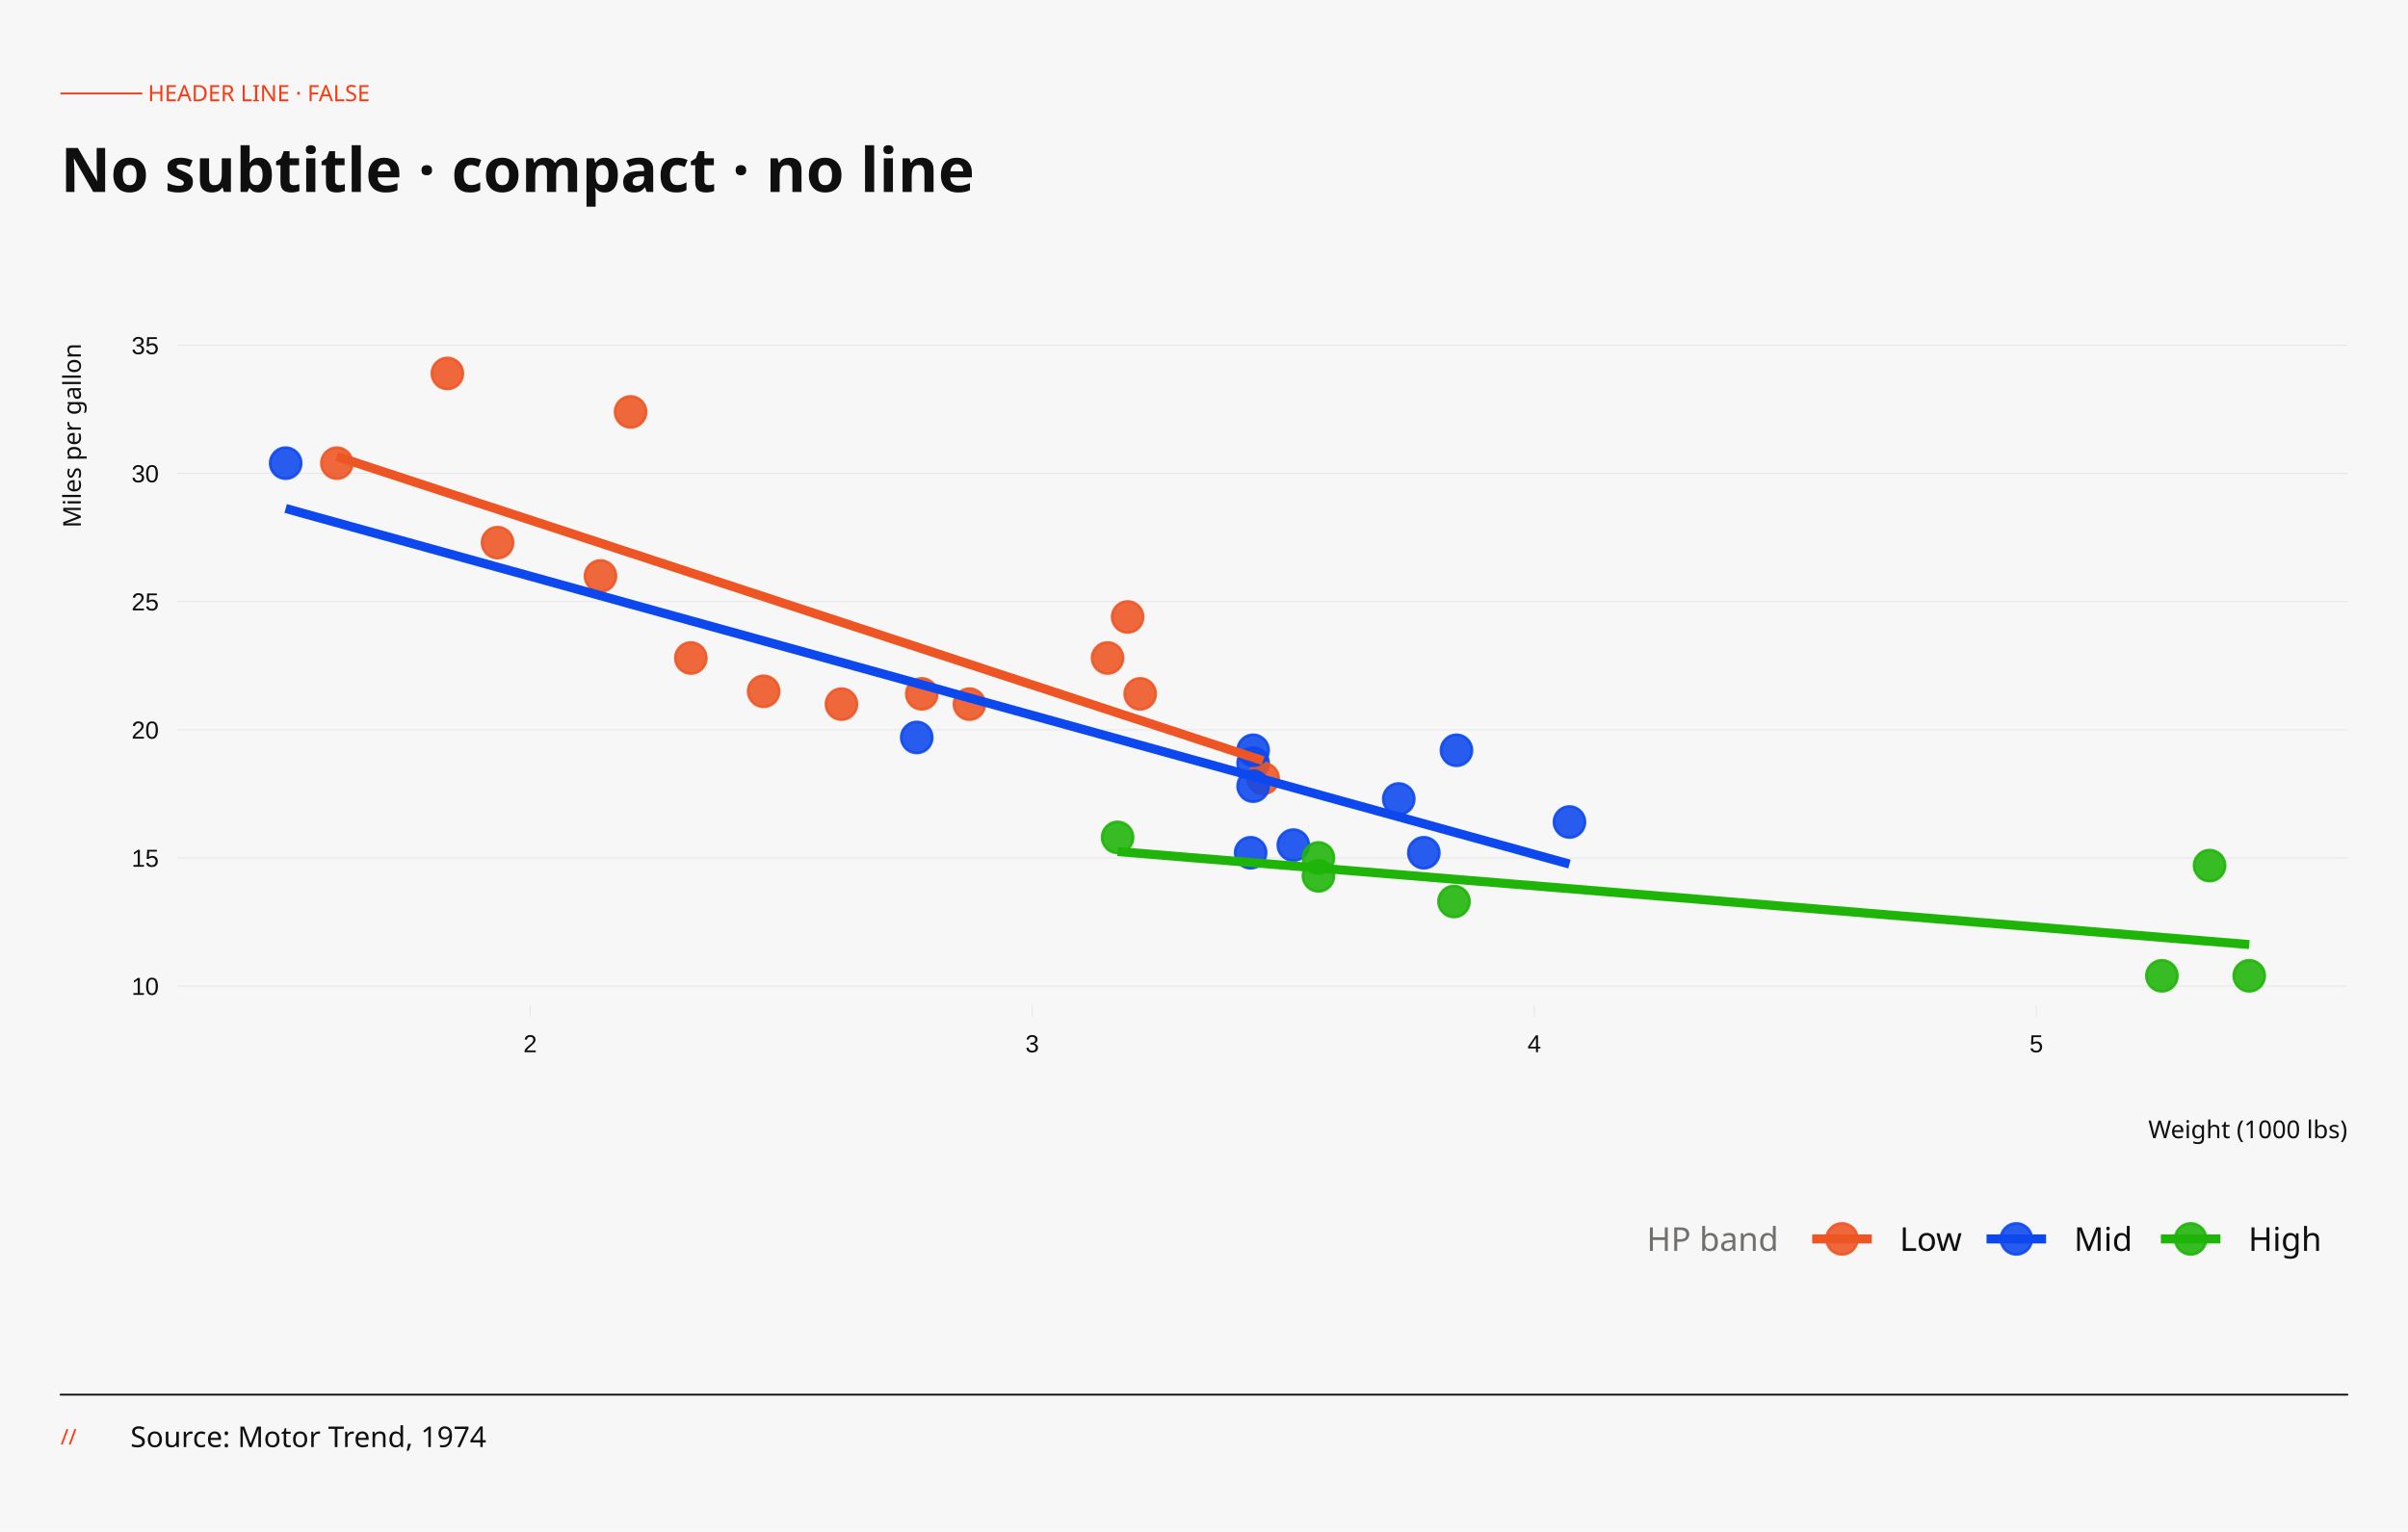
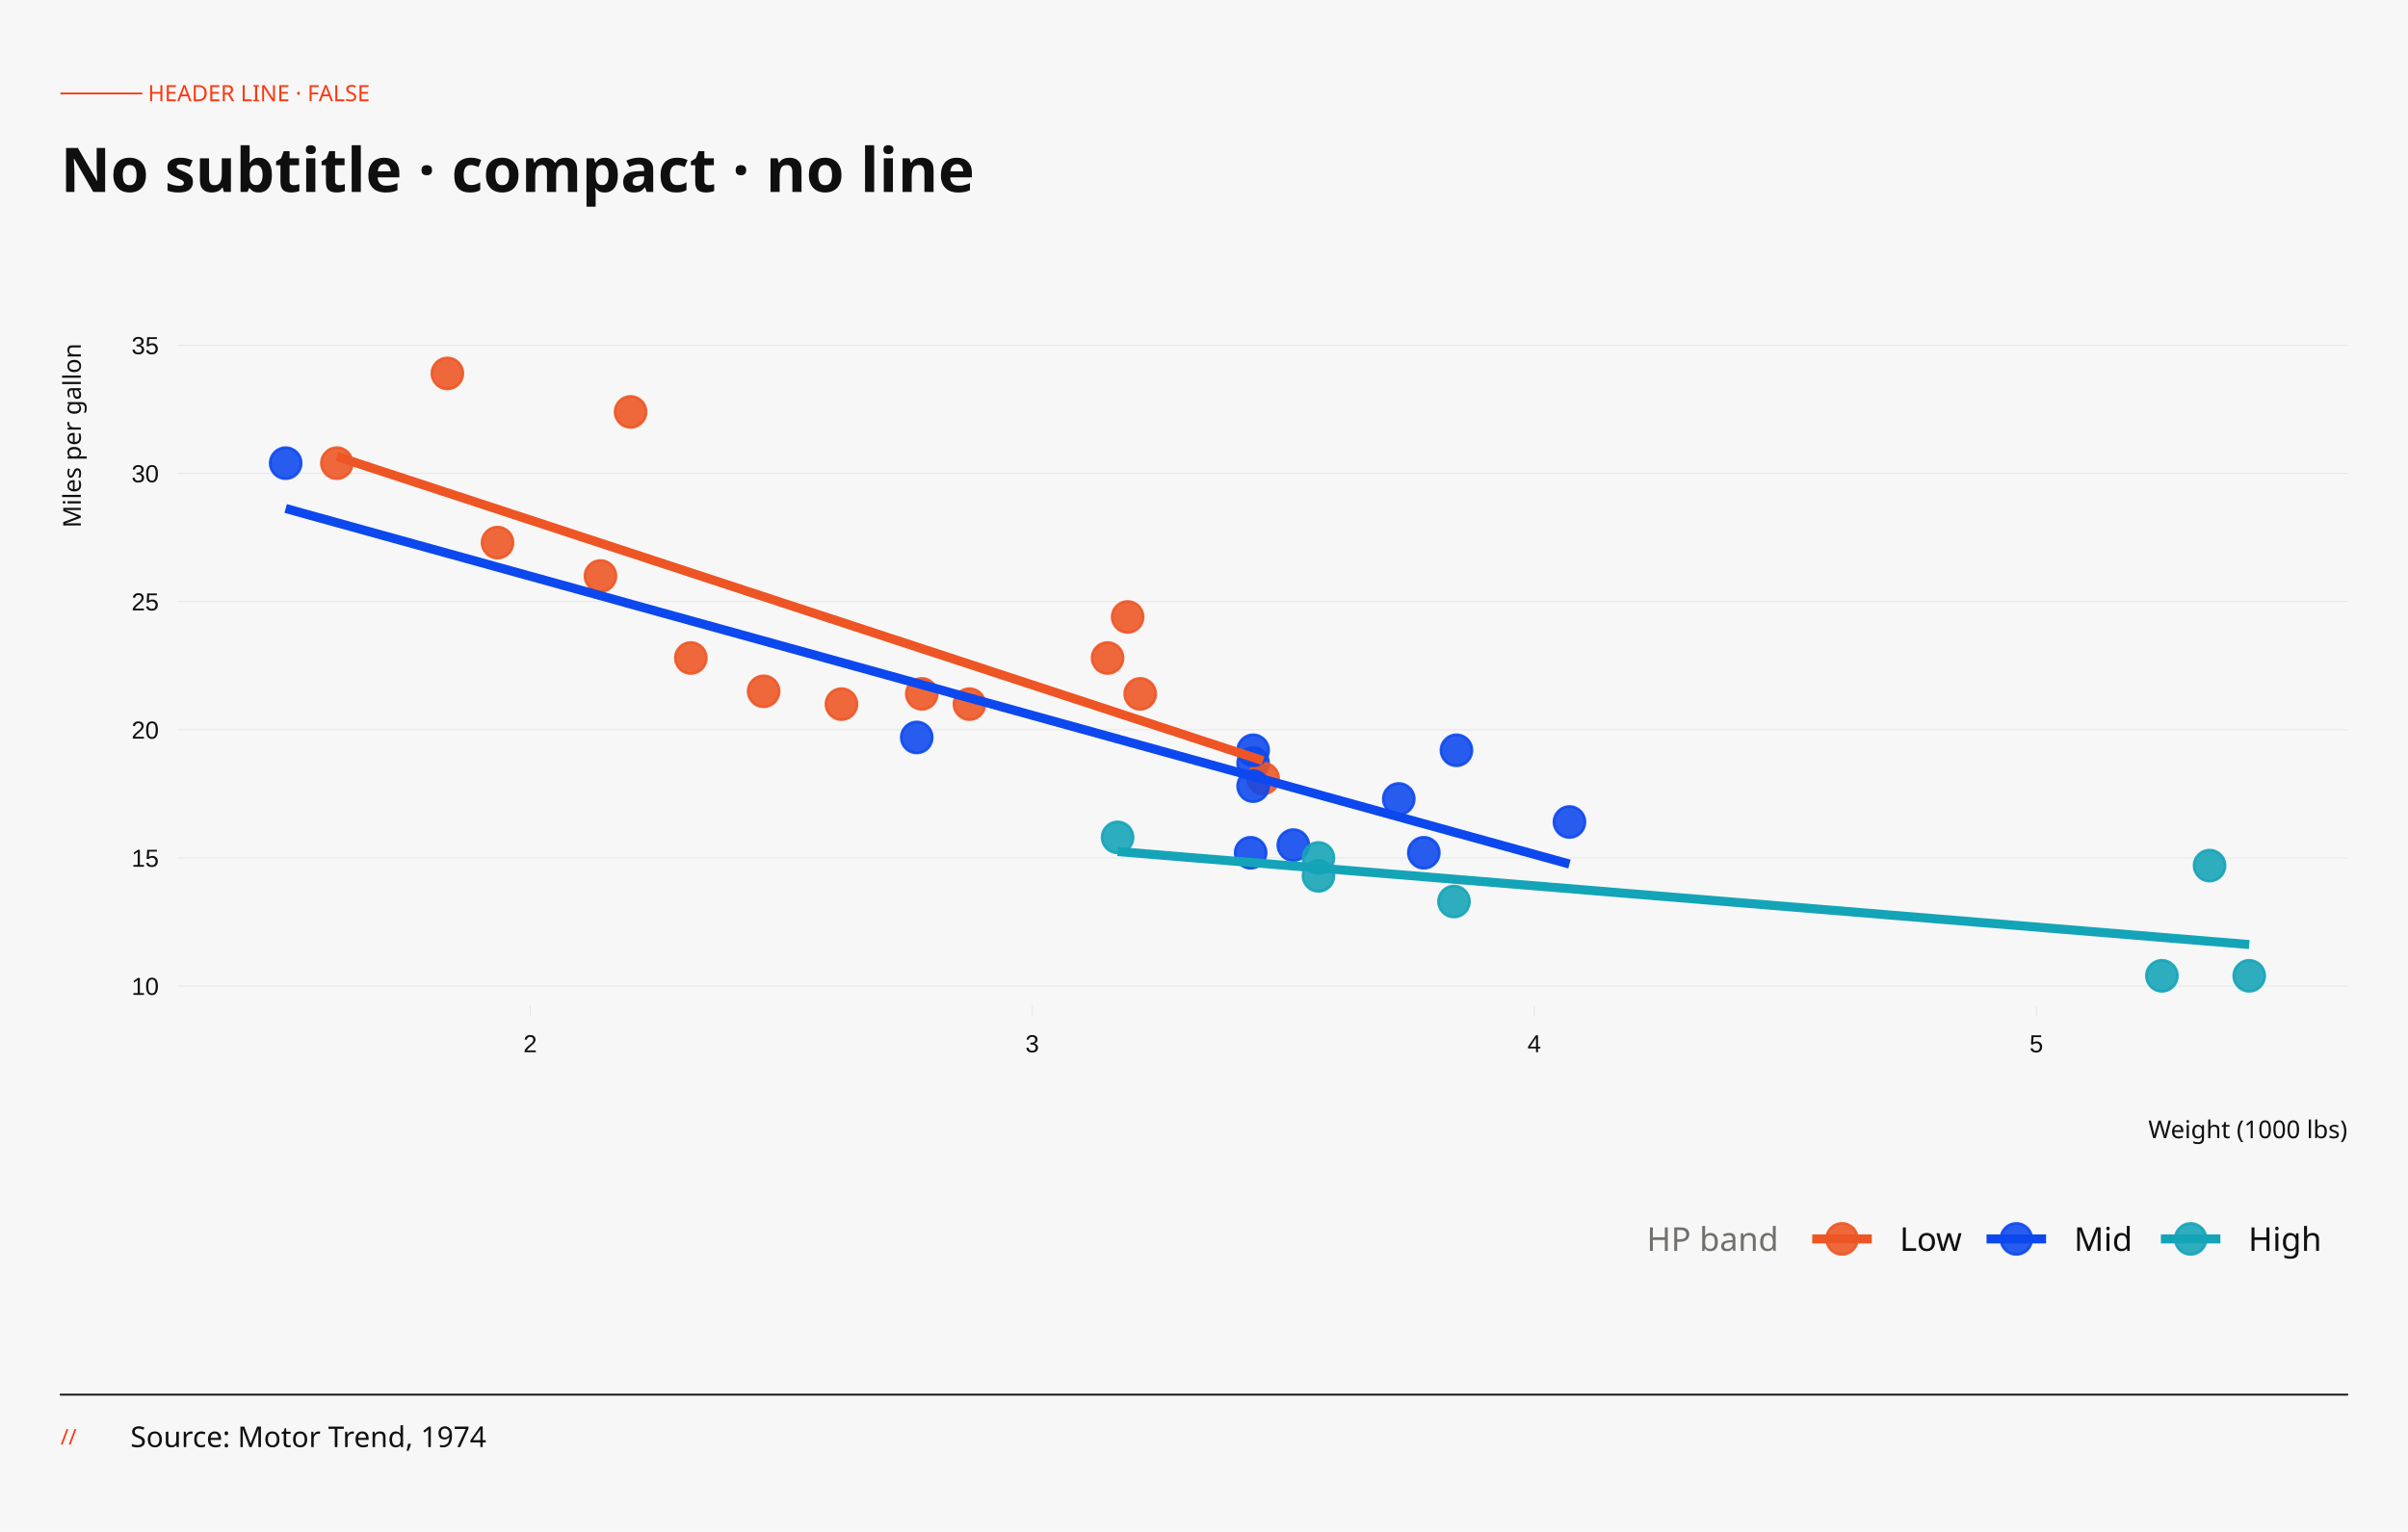
<svg xmlns="http://www.w3.org/2000/svg" width="396.00pt" height="252.00pt" viewBox="0 0 396.00 252.00">
  <g class="svglite">
    <defs>
      <style type="text/css">
    .svglite line, .svglite polyline, .svglite polygon, .svglite path, .svglite rect, .svglite circle {
      fill: none;
      stroke: #000000;
      stroke-linecap: round;
      stroke-linejoin: round;
      stroke-miterlimit: 10.00;
    }
    .svglite text {
      white-space: pre;
    }
    .svglite g.glyphgroup path {
      fill: inherit;
      stroke: none;
    }
  </style>
    </defs>
    <rect width="100%" height="100%" style="stroke: none; fill: none;" />
    <defs>
      <clipPath id="cpMC4wMHwzOTYuMDB8MC4wMHwyNTIuMDA=">
        <rect x="0.00" y="0.00" width="396.00" height="252.00" />
      </clipPath>
    </defs>
    <g clip-path="url(#cpMC4wMHwzOTYuMDB8MC4wMHwyNTIuMDA=)">
      <rect x="-0" y="0.00" width="396.00" height="252.00" style="stroke-width: 0.65; stroke: none; fill: #F7F7F7;" />
    </g>
    <defs>
      <clipPath id="cpMzAuODN8Mzg2LjA0fDU2LjQ4fDE2NS40OA==">
        <rect x="30.83" y="56.48" width="355.20" height="109.00" />
      </clipPath>
    </defs>
    <g clip-path="url(#cpMzAuODN8Mzg2LjA0fDU2LjQ4fDE2NS40OA==)">
      <rect x="30.83" y="56.48" width="355.20" height="109.00" style="stroke-width: 0.65; stroke: none; fill: #F7F7F7;" />
      <polyline points="30.83,162.21 386.04,162.21 " style="stroke-width: 0.15; stroke: #E4E4E4; stroke-linecap: butt;" />
      <polyline points="30.83,141.13 386.04,141.13 " style="stroke-width: 0.15; stroke: #E4E4E4; stroke-linecap: butt;" />
      <polyline points="30.83,120.05 386.04,120.05 " style="stroke-width: 0.15; stroke: #E4E4E4; stroke-linecap: butt;" />
      <polyline points="30.83,98.96 386.04,98.96 " style="stroke-width: 0.15; stroke: #E4E4E4; stroke-linecap: butt;" />
      <polyline points="30.83,77.88 386.04,77.88 " style="stroke-width: 0.15; stroke: #E4E4E4; stroke-linecap: butt;" />
      <polyline points="30.83,56.80 386.04,56.80 " style="stroke-width: 0.15; stroke: #E4E4E4; stroke-linecap: butt;" />
      <circle cx="138.38" cy="115.83" r="2.56" style="stroke-width: 0.43; stroke: #EE5524; stroke-opacity: 0.88; fill: #EE5524; fill-opacity: 0.88;" />
      <circle cx="159.43" cy="115.83" r="2.56" style="stroke-width: 0.43; stroke: #EE5524; stroke-opacity: 0.88; fill: #EE5524; fill-opacity: 0.88;" />
      <circle cx="113.61" cy="108.24" r="2.56" style="stroke-width: 0.43; stroke: #EE5524; stroke-opacity: 0.88; fill: #EE5524; fill-opacity: 0.88;" />
      <circle cx="187.51" cy="114.14" r="2.56" style="stroke-width: 0.43; stroke: #EE5524; stroke-opacity: 0.88; fill: #EE5524; fill-opacity: 0.88;" />
      <circle cx="206.08" cy="125.53" r="2.56" style="stroke-width: 0.43; stroke: #0C48ED; stroke-opacity: 0.88; fill: #0C48ED; fill-opacity: 0.88;" />
      <circle cx="207.73" cy="128.06" r="2.56" style="stroke-width: 0.43; stroke: #EE5524; stroke-opacity: 0.88; fill: #EE5524; fill-opacity: 0.88;" />
-       <circle cx="216.82" cy="144.08" r="2.56" style="stroke-width: 0.43; stroke: #1EB508; stroke-opacity: 0.88; fill: #1EB508; fill-opacity: 0.88;" />
+       <circle cx="216.82" cy="144.08" r="2.56" style="stroke-width: 0.43; stroke: #14A4B8; stroke-opacity: 0.88; fill: #14A4B8; fill-opacity: 0.88;" />
      <circle cx="185.44" cy="101.49" r="2.56" style="stroke-width: 0.43; stroke: #EE5524; stroke-opacity: 0.88; fill: #EE5524; fill-opacity: 0.88;" />
      <circle cx="182.14" cy="108.24" r="2.56" style="stroke-width: 0.43; stroke: #EE5524; stroke-opacity: 0.88; fill: #EE5524; fill-opacity: 0.88;" />
      <circle cx="206.08" cy="123.42" r="2.56" style="stroke-width: 0.43; stroke: #0C48ED; stroke-opacity: 0.88; fill: #0C48ED; fill-opacity: 0.88;" />
      <circle cx="206.08" cy="129.32" r="2.56" style="stroke-width: 0.43; stroke: #0C48ED; stroke-opacity: 0.88; fill: #0C48ED; fill-opacity: 0.88;" />
      <circle cx="258.10" cy="135.22" r="2.56" style="stroke-width: 0.43; stroke: #0C48ED; stroke-opacity: 0.88; fill: #0C48ED; fill-opacity: 0.88;" />
      <circle cx="230.03" cy="131.43" r="2.56" style="stroke-width: 0.43; stroke: #0C48ED; stroke-opacity: 0.88; fill: #0C48ED; fill-opacity: 0.88;" />
      <circle cx="234.15" cy="140.28" r="2.56" style="stroke-width: 0.43; stroke: #0C48ED; stroke-opacity: 0.88; fill: #0C48ED; fill-opacity: 0.88;" />
-       <circle cx="355.53" cy="160.52" r="2.56" style="stroke-width: 0.43; stroke: #1EB508; stroke-opacity: 0.88; fill: #1EB508; fill-opacity: 0.88;" />
-       <circle cx="369.89" cy="160.52" r="2.56" style="stroke-width: 0.43; stroke: #1EB508; stroke-opacity: 0.88; fill: #1EB508; fill-opacity: 0.88;" />
-       <circle cx="363.37" cy="142.39" r="2.56" style="stroke-width: 0.43; stroke: #1EB508; stroke-opacity: 0.88; fill: #1EB508; fill-opacity: 0.88;" />
+       <circle cx="355.53" cy="160.52" r="2.56" style="stroke-width: 0.43; stroke: #14A4B8; stroke-opacity: 0.88; fill: #14A4B8; fill-opacity: 0.88;" />
+       <circle cx="369.89" cy="160.52" r="2.56" style="stroke-width: 0.43; stroke: #14A4B8; stroke-opacity: 0.88; fill: #14A4B8; fill-opacity: 0.88;" />
+       <circle cx="363.37" cy="142.39" r="2.56" style="stroke-width: 0.43; stroke: #14A4B8; stroke-opacity: 0.88; fill: #14A4B8; fill-opacity: 0.88;" />
      <circle cx="103.70" cy="67.76" r="2.56" style="stroke-width: 0.43; stroke: #EE5524; stroke-opacity: 0.88; fill: #EE5524; fill-opacity: 0.88;" />
      <circle cx="55.40" cy="76.19" r="2.56" style="stroke-width: 0.43; stroke: #EE5524; stroke-opacity: 0.88; fill: #EE5524; fill-opacity: 0.88;" />
      <circle cx="73.57" cy="61.43" r="2.56" style="stroke-width: 0.43; stroke: #EE5524; stroke-opacity: 0.88; fill: #EE5524; fill-opacity: 0.88;" />
      <circle cx="125.58" cy="113.72" r="2.56" style="stroke-width: 0.43; stroke: #EE5524; stroke-opacity: 0.88; fill: #EE5524; fill-opacity: 0.88;" />
      <circle cx="212.69" cy="139.02" r="2.56" style="stroke-width: 0.43; stroke: #0C48ED; stroke-opacity: 0.88; fill: #0C48ED; fill-opacity: 0.88;" />
      <circle cx="205.67" cy="140.28" r="2.56" style="stroke-width: 0.43; stroke: #0C48ED; stroke-opacity: 0.88; fill: #0C48ED; fill-opacity: 0.88;" />
-       <circle cx="239.11" cy="148.30" r="2.56" style="stroke-width: 0.43; stroke: #1EB508; stroke-opacity: 0.88; fill: #1EB508; fill-opacity: 0.88;" />
+       <circle cx="239.11" cy="148.30" r="2.56" style="stroke-width: 0.43; stroke: #14A4B8; stroke-opacity: 0.88; fill: #14A4B8; fill-opacity: 0.88;" />
      <circle cx="239.52" cy="123.42" r="2.56" style="stroke-width: 0.43; stroke: #0C48ED; stroke-opacity: 0.88; fill: #0C48ED; fill-opacity: 0.88;" />
      <circle cx="81.82" cy="89.26" r="2.56" style="stroke-width: 0.43; stroke: #EE5524; stroke-opacity: 0.88; fill: #EE5524; fill-opacity: 0.88;" />
      <circle cx="98.75" cy="94.75" r="2.56" style="stroke-width: 0.43; stroke: #EE5524; stroke-opacity: 0.88; fill: #EE5524; fill-opacity: 0.88;" />
      <circle cx="46.98" cy="76.19" r="2.56" style="stroke-width: 0.43; stroke: #0C48ED; stroke-opacity: 0.88; fill: #0C48ED; fill-opacity: 0.88;" />
-       <circle cx="183.79" cy="137.75" r="2.56" style="stroke-width: 0.43; stroke: #1EB508; stroke-opacity: 0.88; fill: #1EB508; fill-opacity: 0.88;" />
+       <circle cx="183.79" cy="137.75" r="2.56" style="stroke-width: 0.43; stroke: #14A4B8; stroke-opacity: 0.88; fill: #14A4B8; fill-opacity: 0.88;" />
      <circle cx="150.76" cy="121.31" r="2.56" style="stroke-width: 0.43; stroke: #0C48ED; stroke-opacity: 0.88; fill: #0C48ED; fill-opacity: 0.88;" />
-       <circle cx="216.82" cy="141.13" r="2.56" style="stroke-width: 0.43; stroke: #1EB508; stroke-opacity: 0.88; fill: #1EB508; fill-opacity: 0.88;" />
+       <circle cx="216.82" cy="141.13" r="2.56" style="stroke-width: 0.43; stroke: #14A4B8; stroke-opacity: 0.88; fill: #14A4B8; fill-opacity: 0.88;" />
      <circle cx="151.59" cy="114.14" r="2.56" style="stroke-width: 0.43; stroke: #EE5524; stroke-opacity: 0.88; fill: #EE5524; fill-opacity: 0.88;" />
      <polyline points="55.40,75.10 57.33,75.73 59.26,76.36 61.19,77.00 63.11,77.63 65.04,78.26 66.97,78.90 68.90,79.53 70.83,80.16 72.76,80.80 74.68,81.43 76.61,82.06 78.54,82.70 80.47,83.33 82.40,83.96 84.32,84.60 86.25,85.23 88.18,85.86 90.11,86.50 92.04,87.13 93.97,87.76 95.89,88.40 97.82,89.03 99.75,89.66 101.68,90.30 103.61,90.93 105.54,91.56 107.46,92.20 109.39,92.83 111.32,93.46 113.25,94.10 115.18,94.73 117.11,95.37 119.03,96.00 120.96,96.63 122.89,97.27 124.82,97.90 126.75,98.53 128.67,99.17 130.60,99.80 132.53,100.43 134.46,101.07 136.39,101.70 138.32,102.33 140.24,102.97 142.17,103.60 144.10,104.23 146.03,104.87 147.96,105.50 149.89,106.13 151.81,106.77 153.74,107.40 155.67,108.03 157.60,108.67 159.53,109.30 161.46,109.93 163.38,110.57 165.31,111.20 167.24,111.83 169.17,112.47 171.10,113.10 173.02,113.73 174.95,114.37 176.88,115.00 178.81,115.63 180.74,116.27 182.67,116.90 184.59,117.54 186.52,118.17 188.45,118.80 190.38,119.44 192.31,120.07 194.24,120.70 196.16,121.34 198.09,121.97 200.02,122.60 201.95,123.24 203.88,123.87 205.81,124.50 207.73,125.14 " style="stroke-width: 1.49; stroke: #EE5524; stroke-linecap: butt;" />
      <polyline points="46.98,83.64 49.65,84.39 52.32,85.13 55.00,85.87 57.67,86.61 60.34,87.35 63.01,88.09 65.69,88.83 68.36,89.57 71.03,90.31 73.70,91.05 76.38,91.79 79.05,92.53 81.72,93.27 84.39,94.01 87.07,94.75 89.74,95.49 92.41,96.23 95.08,96.97 97.75,97.71 100.43,98.45 103.10,99.20 105.77,99.94 108.44,100.68 111.12,101.42 113.79,102.16 116.46,102.90 119.13,103.64 121.81,104.38 124.48,105.12 127.15,105.86 129.82,106.60 132.50,107.34 135.17,108.08 137.84,108.82 140.51,109.56 143.19,110.30 145.86,111.04 148.53,111.78 151.20,112.52 153.88,113.26 156.55,114.01 159.22,114.75 161.89,115.49 164.56,116.23 167.24,116.97 169.91,117.71 172.58,118.45 175.25,119.19 177.93,119.93 180.60,120.67 183.27,121.41 185.94,122.15 188.62,122.89 191.29,123.63 193.96,124.37 196.63,125.11 199.31,125.85 201.98,126.59 204.65,127.33 207.32,128.07 210.00,128.82 212.67,129.56 215.34,130.30 218.01,131.04 220.68,131.78 223.36,132.52 226.03,133.26 228.70,134.00 231.37,134.74 234.05,135.48 236.72,136.22 239.39,136.96 242.06,137.70 244.74,138.44 247.41,139.18 250.08,139.92 252.75,140.66 255.43,141.40 258.10,142.14 " style="stroke-width: 1.49; stroke: #0C48ED; stroke-linecap: butt;" />
-       <polyline points="183.79,140.08 186.15,140.27 188.50,140.46 190.86,140.66 193.21,140.85 195.57,141.05 197.92,141.24 200.28,141.43 202.64,141.63 204.99,141.82 207.35,142.01 209.70,142.21 212.06,142.40 214.41,142.59 216.77,142.79 219.13,142.98 221.48,143.18 223.84,143.37 226.19,143.56 228.55,143.76 230.90,143.95 233.26,144.14 235.62,144.34 237.97,144.53 240.33,144.73 242.68,144.92 245.04,145.11 247.39,145.31 249.75,145.50 252.11,145.69 254.46,145.89 256.82,146.08 259.17,146.27 261.53,146.47 263.88,146.66 266.24,146.86 268.60,147.05 270.95,147.24 273.31,147.44 275.66,147.63 278.02,147.82 280.37,148.02 282.73,148.21 285.09,148.41 287.44,148.60 289.80,148.79 292.15,148.99 294.51,149.18 296.86,149.37 299.22,149.57 301.58,149.76 303.93,149.95 306.29,150.15 308.64,150.34 311.00,150.54 313.35,150.73 315.71,150.92 318.07,151.12 320.42,151.31 322.78,151.50 325.13,151.70 327.49,151.89 329.84,152.08 332.20,152.28 334.56,152.47 336.91,152.67 339.27,152.86 341.62,153.05 343.98,153.25 346.33,153.44 348.69,153.63 351.05,153.83 353.40,154.02 355.76,154.22 358.11,154.41 360.47,154.60 362.82,154.80 365.18,154.99 367.54,155.18 369.89,155.38 " style="stroke-width: 1.49; stroke: #1EB508; stroke-linecap: butt;" />
+       <polyline points="183.79,140.08 186.15,140.27 188.50,140.46 190.86,140.66 193.21,140.85 195.57,141.05 197.92,141.24 200.28,141.43 202.64,141.63 204.99,141.82 207.35,142.01 209.70,142.21 212.06,142.40 214.41,142.59 216.77,142.79 219.13,142.98 221.48,143.18 223.84,143.37 226.19,143.56 228.55,143.76 230.90,143.95 233.26,144.14 235.62,144.34 237.97,144.53 240.33,144.73 242.68,144.92 245.04,145.11 247.39,145.31 249.75,145.50 252.11,145.69 254.46,145.89 256.82,146.08 259.17,146.27 261.53,146.47 263.88,146.66 266.24,146.86 268.60,147.05 270.95,147.24 273.31,147.44 275.66,147.63 278.02,147.82 280.37,148.02 282.73,148.21 285.09,148.41 287.44,148.60 289.80,148.79 292.15,148.99 294.51,149.18 296.86,149.37 299.22,149.57 301.58,149.76 303.93,149.95 306.29,150.15 308.64,150.34 311.00,150.54 313.35,150.73 315.71,150.92 318.07,151.12 320.42,151.31 322.78,151.50 325.13,151.70 327.49,151.89 329.84,152.08 332.20,152.28 334.56,152.47 336.91,152.67 339.27,152.86 341.62,153.05 343.98,153.25 346.33,153.44 348.69,153.63 351.05,153.83 353.40,154.02 355.76,154.22 358.11,154.41 360.47,154.60 362.82,154.80 365.18,154.99 367.54,155.18 369.89,155.38 " style="stroke-width: 1.49; stroke: #14A4B8; stroke-linecap: butt;" />
    </g>
    <g clip-path="url(#cpMC4wMHwzOTYuMDB8MC4wMHwyNTIuMDA=)">
      <text x="26.13" y="163.66" text-anchor="end" style="font-size: 4.05px;fill: #0F0F0F; font-family: &quot;Arial&quot;;" textLength="4.50px" lengthAdjust="spacingAndGlyphs">10</text>
      <text x="26.13" y="142.58" text-anchor="end" style="font-size: 4.05px;fill: #0F0F0F; font-family: &quot;Arial&quot;;" textLength="4.50px" lengthAdjust="spacingAndGlyphs">15</text>
      <text x="26.13" y="121.50" text-anchor="end" style="font-size: 4.05px;fill: #0F0F0F; font-family: &quot;Arial&quot;;" textLength="4.50px" lengthAdjust="spacingAndGlyphs">20</text>
      <text x="26.13" y="100.41" text-anchor="end" style="font-size: 4.05px;fill: #0F0F0F; font-family: &quot;Arial&quot;;" textLength="4.50px" lengthAdjust="spacingAndGlyphs">25</text>
      <text x="26.13" y="79.33" text-anchor="end" style="font-size: 4.05px;fill: #0F0F0F; font-family: &quot;Arial&quot;;" textLength="4.50px" lengthAdjust="spacingAndGlyphs">30</text>
      <text x="26.13" y="58.25" text-anchor="end" style="font-size: 4.05px;fill: #0F0F0F; font-family: &quot;Arial&quot;;" textLength="4.50px" lengthAdjust="spacingAndGlyphs">35</text>
      <polyline points="29.15,162.21 30.83,162.21 " style="stroke-width: 0.15; stroke: #E4E4E4; stroke-linecap: butt;" />
      <polyline points="29.15,141.13 30.83,141.13 " style="stroke-width: 0.15; stroke: #E4E4E4; stroke-linecap: butt;" />
      <polyline points="29.15,120.05 30.83,120.05 " style="stroke-width: 0.15; stroke: #E4E4E4; stroke-linecap: butt;" />
      <polyline points="29.15,98.96 30.83,98.96 " style="stroke-width: 0.15; stroke: #E4E4E4; stroke-linecap: butt;" />
      <polyline points="29.15,77.88 30.83,77.88 " style="stroke-width: 0.15; stroke: #E4E4E4; stroke-linecap: butt;" />
      <polyline points="29.15,56.80 30.83,56.80 " style="stroke-width: 0.15; stroke: #E4E4E4; stroke-linecap: butt;" />
      <polyline points="87.19,167.16 87.19,165.48 " style="stroke-width: 0.15; stroke: #E4E4E4; stroke-linecap: butt;" />
      <polyline points="169.75,167.16 169.75,165.48 " style="stroke-width: 0.15; stroke: #E4E4E4; stroke-linecap: butt;" />
      <polyline points="252.32,167.16 252.32,165.48 " style="stroke-width: 0.15; stroke: #E4E4E4; stroke-linecap: butt;" />
      <polyline points="334.88,167.16 334.88,165.48 " style="stroke-width: 0.15; stroke: #E4E4E4; stroke-linecap: butt;" />
      <text x="87.19" y="173.09" text-anchor="middle" style="font-size: 4.05px;fill: #0F0F0F; font-family: &quot;Arial&quot;;" textLength="2.25px" lengthAdjust="spacingAndGlyphs">2</text>
      <text x="169.75" y="173.09" text-anchor="middle" style="font-size: 4.05px;fill: #0F0F0F; font-family: &quot;Arial&quot;;" textLength="2.25px" lengthAdjust="spacingAndGlyphs">3</text>
      <text x="252.32" y="173.09" text-anchor="middle" style="font-size: 4.05px;fill: #0F0F0F; font-family: &quot;Arial&quot;;" textLength="2.25px" lengthAdjust="spacingAndGlyphs">4</text>
      <text x="334.88" y="173.09" text-anchor="middle" style="font-size: 4.05px;fill: #0F0F0F; font-family: &quot;Arial&quot;;" textLength="2.25px" lengthAdjust="spacingAndGlyphs">5</text>
      <text x="386.04" y="187.23" text-anchor="end" style="font-size: 4.05px; font-weight: 100;fill: #0F0F0F; font-family: &quot;JetBrains Mono&quot;;" textLength="41.17px" lengthAdjust="spacingAndGlyphs">Weight (1000 lbs)</text>
      <text transform="translate(13.29,56.48) rotate(-90)" text-anchor="end" style="font-size: 4.05px; font-weight: 100;fill: #0F0F0F; font-family: &quot;JetBrains Mono&quot;;" textLength="38.75px" lengthAdjust="spacingAndGlyphs">Miles per gallon</text>
      <rect x="267.43" y="194.32" width="118.60" height="18.96" style="stroke-width: 0.75; stroke: none;" />
      <rect x="267.43" y="194.32" width="118.60" height="18.96" style="stroke-width: 0.65; stroke: none; fill: #F7F7F7;" />
      <text x="270.80" y="205.77" style="font-size: 5.40px;fill: #71706C; font-family: &quot;JetBrains Mono&quot;;" textLength="22.64px" lengthAdjust="spacingAndGlyphs">HP band</text>
      <rect x="296.80" y="197.68" width="12.24" height="12.24" style="stroke-width: 0.65; stroke: none; fill: #F7F7F7;" />
      <circle cx="302.92" cy="203.80" r="2.56" style="stroke-width: 0.43; stroke: #EE5524; stroke-opacity: 0.88; fill: #EE5524; fill-opacity: 0.88;" />
      <line x1="298.02" y1="203.80" x2="307.82" y2="203.80" style="stroke-width: 1.49; stroke: #EE5524; stroke-linecap: butt;" />
      <rect x="325.47" y="197.68" width="12.24" height="12.24" style="stroke-width: 0.65; stroke: none; fill: #F7F7F7;" />
      <circle cx="331.59" cy="203.80" r="2.56" style="stroke-width: 0.43; stroke: #0C48ED; stroke-opacity: 0.88; fill: #0C48ED; fill-opacity: 0.88;" />
      <line x1="326.69" y1="203.80" x2="336.48" y2="203.80" style="stroke-width: 1.49; stroke: #0C48ED; stroke-linecap: butt;" />
      <rect x="354.14" y="197.68" width="12.24" height="12.24" style="stroke-width: 0.65; stroke: none; fill: #F7F7F7;" />
-       <circle cx="360.26" cy="203.80" r="2.56" style="stroke-width: 0.43; stroke: #1EB508; stroke-opacity: 0.88; fill: #1EB508; fill-opacity: 0.88;" />
-       <line x1="355.36" y1="203.80" x2="365.15" y2="203.80" style="stroke-width: 1.49; stroke: #1EB508; stroke-linecap: butt;" />
+       <circle cx="360.26" cy="203.80" r="2.56" style="stroke-width: 0.43; stroke: #14A4B8; stroke-opacity: 0.88; fill: #14A4B8; fill-opacity: 0.88;" />
+       <line x1="355.36" y1="203.80" x2="365.15" y2="203.80" style="stroke-width: 1.49; stroke: #14A4B8; stroke-linecap: butt;" />
      <text x="312.40" y="205.77" style="font-size: 5.40px;fill: #0F0F0F; font-family: &quot;JetBrains Mono&quot;;" textLength="9.70px" lengthAdjust="spacingAndGlyphs">Low</text>
      <text x="341.07" y="205.77" style="font-size: 5.40px;fill: #0F0F0F; font-family: &quot;JetBrains Mono&quot;;" textLength="9.70px" lengthAdjust="spacingAndGlyphs">Mid</text>
      <text x="369.74" y="205.77" style="font-size: 5.40px;fill: #0F0F0F; font-family: &quot;JetBrains Mono&quot;;" textLength="12.94px" lengthAdjust="spacingAndGlyphs">High</text>
      <text x="9.96" y="31.57" style="font-size: 10.12px; font-weight: 600;fill: #0F0F0F; font-family: &quot;Archivo&quot;;" textLength="136.22px" lengthAdjust="spacingAndGlyphs">No subtitle · compact · no line</text>
      <text x="9.96" y="16.65" style="font-size: 3.71px;fill: #FD3810; font-family: &quot;JetBrains Mono&quot;;" textLength="57.69px" lengthAdjust="spacingAndGlyphs">────── HEADER LINE · FALSE</text>
      <text x="9.96" y="237.62" style="font-size: 3.54px; font-weight: 100;fill: #FD3810; font-family: &quot;JetBrains Mono&quot;;" textLength="8.50px" lengthAdjust="spacingAndGlyphs">//  </text>
      <text x="21.45" y="238.05" style="font-size: 4.72px; font-weight: 100;fill: #0F0F0F; font-family: &quot;JetBrains Mono&quot;;" textLength="70.70px" lengthAdjust="spacingAndGlyphs">Source: Motor Trend, 1974</text>
      <polyline points="9.96,229.42 386.04,229.42 " style="stroke-width: 0.30; stroke: #0F0F0F;" />
    </g>
  </g>
</svg>
